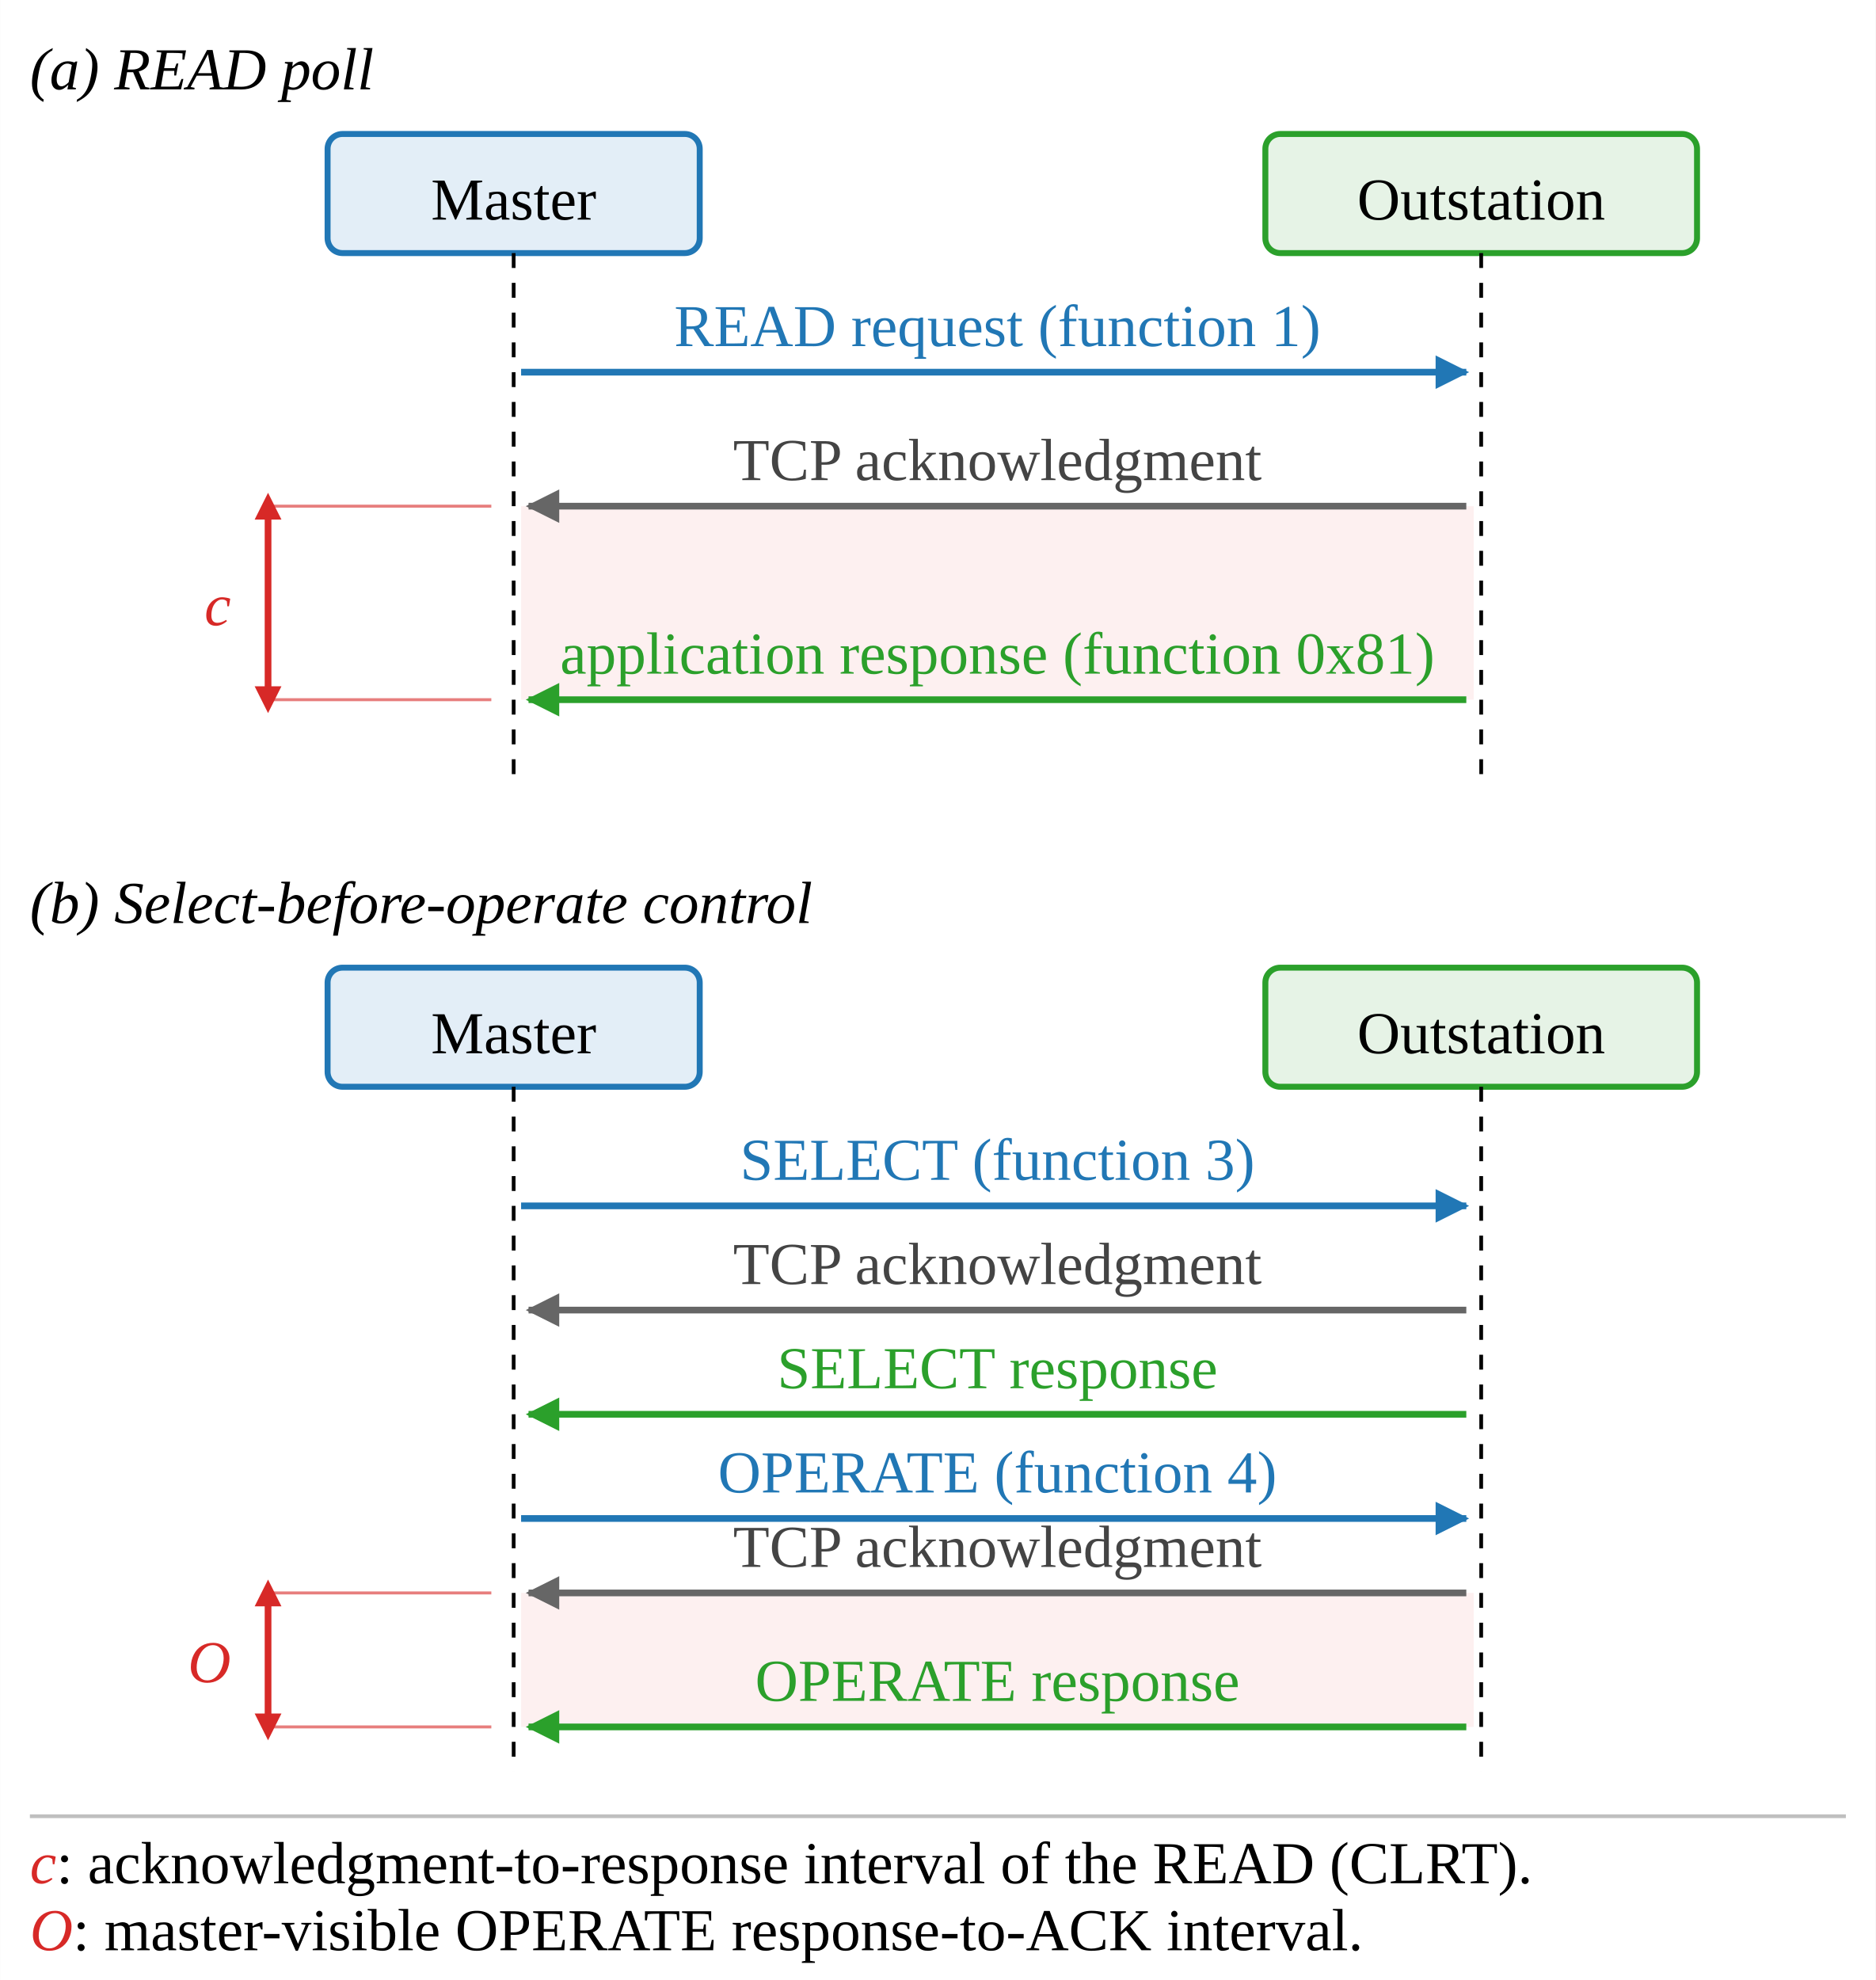
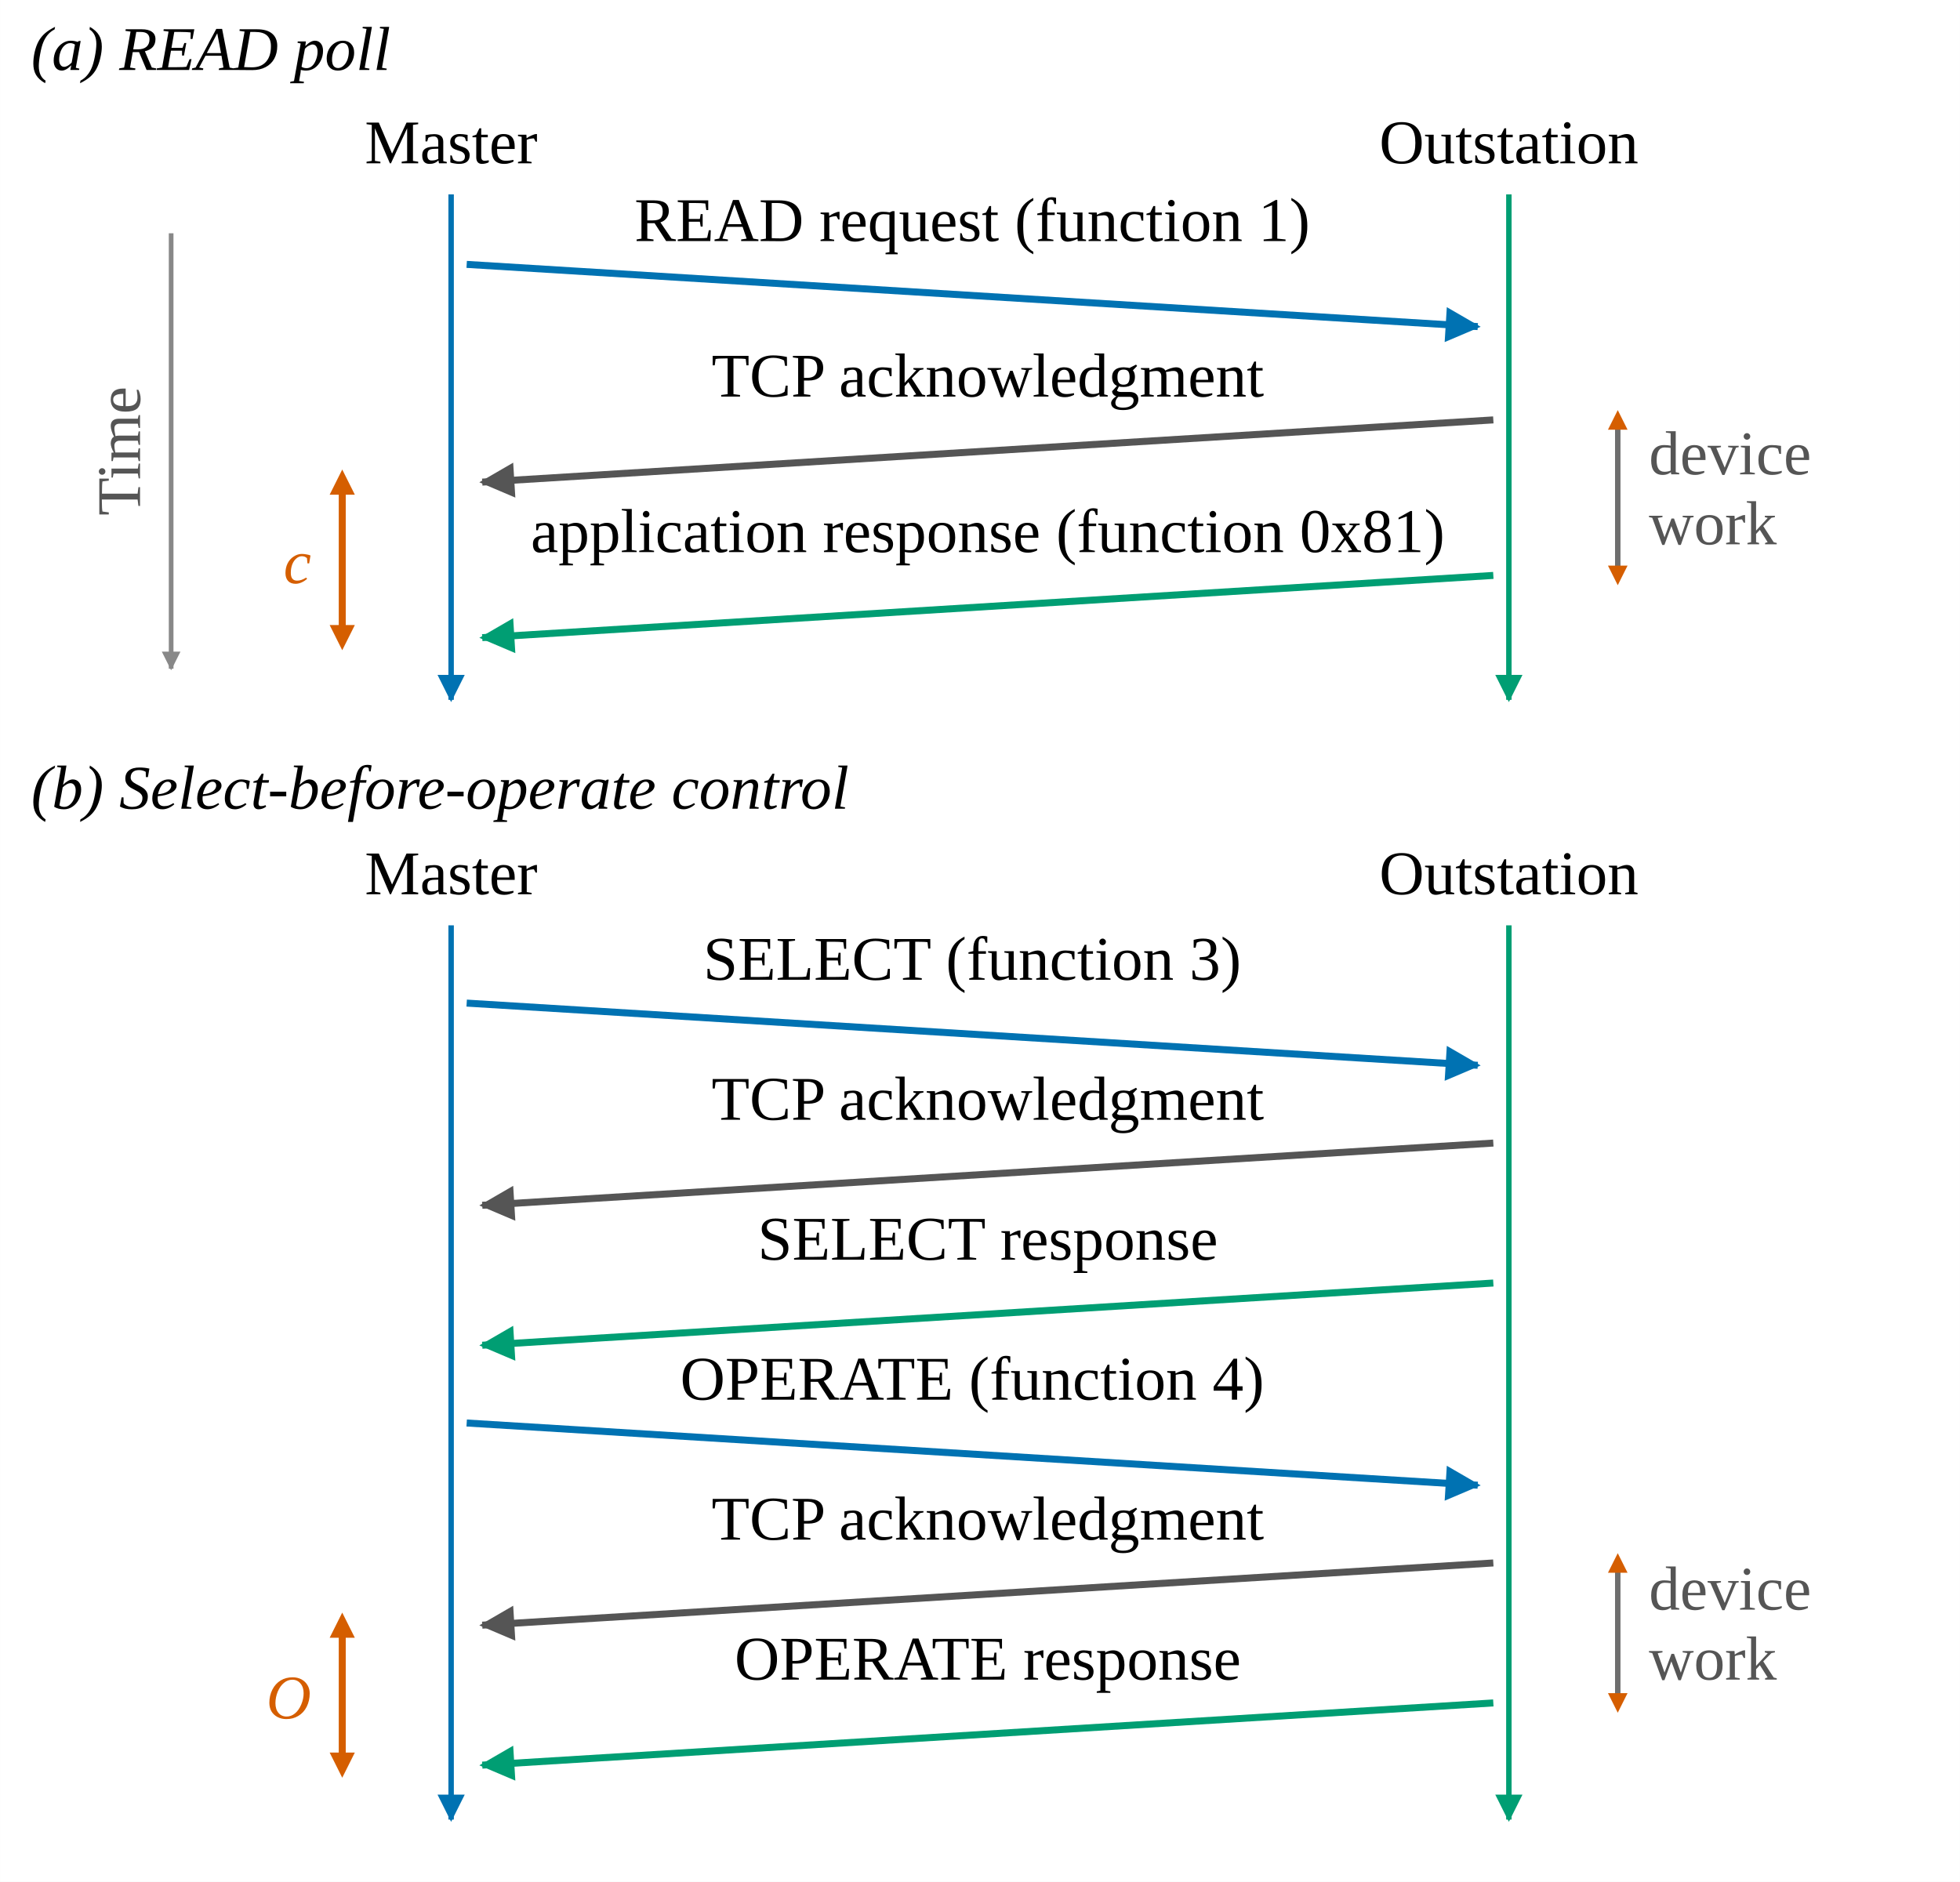
- <svg xmlns="http://www.w3.org/2000/svg" viewBox="0 0 252 266" width="3.5in" height="3.694in" role="img" aria-labelledby="lad-title lad-desc">
+ <svg xmlns="http://www.w3.org/2000/svg" viewBox="0 0 252 242" width="3.5in" height="3.361in" role="img" aria-labelledby="lad-title lad-desc">
  <defs>
-     <marker id="hB" viewBox="0 0 6 6" refX="5.5" refY="3" markerWidth="5" markerHeight="5" orient="auto-start-reverse">
-       <path d="M0,0 L6,3 L0,6 z" fill="#2177B5" />
+     <marker id="hB" viewBox="0 0 6 6" refX="5.5" refY="3" markerWidth="5" markerHeight="5" orient="auto">
+       <path d="M0,0 L6,3 L0,6 z" fill="#0072B2" />
    </marker>
-     <marker id="hG" viewBox="0 0 6 6" refX="5.5" refY="3" markerWidth="5" markerHeight="5" orient="auto-start-reverse">
-       <path d="M0,0 L6,3 L0,6 z" fill="#2BA02B" />
+     <marker id="hG" viewBox="0 0 6 6" refX="5.5" refY="3" markerWidth="5" markerHeight="5" orient="auto">
+       <path d="M0,0 L6,3 L0,6 z" fill="#009E73" />
    </marker>
-     <marker id="hK" viewBox="0 0 6 6" refX="5.5" refY="3" markerWidth="5" markerHeight="5" orient="auto-start-reverse">
-       <path d="M0,0 L6,3 L0,6 z" fill="#666666" />
+     <marker id="hK" viewBox="0 0 6 6" refX="5.5" refY="3" markerWidth="5" markerHeight="5" orient="auto">
+       <path d="M0,0 L6,3 L0,6 z" fill="#555555" />
    </marker>
-     <marker id="hR" viewBox="0 0 6 6" refX="3" refY="3" markerWidth="4" markerHeight="4" orient="auto-start-reverse">
-       <path d="M0,0 L6,3 L0,6 z" fill="#D72927" />
+     <marker id="hR" viewBox="0 0 6 6" refX="3" refY="3" markerWidth="3.6" markerHeight="3.6" orient="auto-start-reverse">
+       <path d="M0,0 L6,3 L0,6 z" fill="#D55E00" />
+     </marker>
+     <marker id="hT" viewBox="0 0 6 6" refX="5.5" refY="3" markerWidth="4" markerHeight="4" orient="auto">
+       <path d="M0,0 L6,3 L0,6 z" fill="#888888" />
    </marker>
  </defs>
-   <rect width="252" height="266" fill="#ffffff" />
+   <rect width="252" height="242" fill="#ffffff" />
  <g font-family="Times New Roman, Times, serif" font-size="8" fill="#000000">
-     <text x="4" y="12" font-style="italic">(a) READ poll</text>
-     <rect x="44" y="18" width="50" height="16" rx="2" fill="#E3EEF7" stroke="#2177B5" stroke-width="0.8" />
-     <text x="69" y="29.5" text-anchor="middle">Master</text>
-     <rect x="170" y="18" width="58" height="16" rx="2" fill="#E6F3E6" stroke="#2BA02B" stroke-width="0.8" />
-     <text x="199" y="29.5" text-anchor="middle">Outstation</text>
-     <line x1="69" y1="34" x2="69" y2="104" stroke="#000000" stroke-width="0.5" stroke-dasharray="2,2" />
-     <line x1="199" y1="34" x2="199" y2="104" stroke="#000000" stroke-width="0.5" stroke-dasharray="2,2" />
-     <rect x="70" y="68" width="128" height="26" fill="#D72927" fill-opacity="0.07" />
-     <line x1="70" y1="50" x2="197" y2="50" stroke="#2177B5" stroke-width="0.9" marker-end="url(#hB)" />
-     <text x="134" y="46.5" text-anchor="middle" fill="#2177B5">READ request (function 1)</text>
-     <line x1="197" y1="68" x2="71" y2="68" stroke="#666666" stroke-width="0.9" marker-end="url(#hK)" />
-     <text x="134" y="64.5" text-anchor="middle" fill="#444444">TCP acknowledgment</text>
-     <line x1="197" y1="94" x2="71" y2="94" stroke="#2BA02B" stroke-width="0.9" marker-end="url(#hG)" />
-     <text x="134" y="90.5" text-anchor="middle" fill="#2BA02B">application response (function 0x81)</text>
-     <line x1="36" y1="68" x2="36" y2="94" stroke="#D72927" stroke-width="0.9" marker-start="url(#hR)" marker-end="url(#hR)" />
-     <line x1="36" y1="68" x2="66" y2="68" stroke="#D72927" stroke-width="0.4" stroke-opacity="0.6" />
-     <line x1="36" y1="94" x2="66" y2="94" stroke="#D72927" stroke-width="0.4" stroke-opacity="0.6" />
-     <text x="31" y="84" text-anchor="end" font-style="italic" fill="#D72927">c</text>
-     <text x="4" y="124" font-style="italic">(b) Select-before-operate control</text>
-     <rect x="44" y="130" width="50" height="16" rx="2" fill="#E3EEF7" stroke="#2177B5" stroke-width="0.8" />
-     <text x="69" y="141.5" text-anchor="middle">Master</text>
-     <rect x="170" y="130" width="58" height="16" rx="2" fill="#E6F3E6" stroke="#2BA02B" stroke-width="0.8" />
-     <text x="199" y="141.5" text-anchor="middle">Outstation</text>
-     <line x1="69" y1="146" x2="69" y2="238" stroke="#000000" stroke-width="0.5" stroke-dasharray="2,2" />
-     <line x1="199" y1="146" x2="199" y2="238" stroke="#000000" stroke-width="0.5" stroke-dasharray="2,2" />
-     <rect x="70" y="214" width="128" height="18" fill="#D72927" fill-opacity="0.07" />
-     <line x1="70" y1="162" x2="197" y2="162" stroke="#2177B5" stroke-width="0.9" marker-end="url(#hB)" />
-     <text x="134" y="158.5" text-anchor="middle" fill="#2177B5">SELECT (function 3)</text>
-     <line x1="197" y1="176" x2="71" y2="176" stroke="#666666" stroke-width="0.9" marker-end="url(#hK)" />
-     <text x="134" y="172.5" text-anchor="middle" fill="#444444">TCP acknowledgment</text>
-     <line x1="197" y1="190" x2="71" y2="190" stroke="#2BA02B" stroke-width="0.9" marker-end="url(#hG)" />
-     <text x="134" y="186.5" text-anchor="middle" fill="#2BA02B">SELECT response</text>
-     <line x1="70" y1="204" x2="197" y2="204" stroke="#2177B5" stroke-width="0.9" marker-end="url(#hB)" />
-     <text x="134" y="200.5" text-anchor="middle" fill="#2177B5">OPERATE (function 4)</text>
-     <line x1="197" y1="214" x2="71" y2="214" stroke="#666666" stroke-width="0.9" marker-end="url(#hK)" />
-     <text x="134" y="210.5" text-anchor="middle" fill="#444444">TCP acknowledgment</text>
-     <line x1="197" y1="232" x2="71" y2="232" stroke="#2BA02B" stroke-width="0.9" marker-end="url(#hG)" />
-     <text x="134" y="228.5" text-anchor="middle" fill="#2BA02B">OPERATE response</text>
-     <line x1="36" y1="214" x2="36" y2="232" stroke="#D72927" stroke-width="0.9" marker-start="url(#hR)" marker-end="url(#hR)" />
-     <line x1="36" y1="214" x2="66" y2="214" stroke="#D72927" stroke-width="0.4" stroke-opacity="0.6" />
-     <line x1="36" y1="232" x2="66" y2="232" stroke="#D72927" stroke-width="0.4" stroke-opacity="0.6" />
-     <text x="31" y="226" text-anchor="end" font-style="italic" fill="#D72927">O</text>
-     <line x1="4" y1="244" x2="248" y2="244" stroke="#000000" stroke-opacity="0.25" stroke-width="0.5" />
-     <text x="4" y="253">
-       <tspan fill="#D72927" font-style="italic">c</tspan>: acknowledgment-to-response interval of the READ (CLRT).</text>
-     <text x="4" y="262">
-       <tspan fill="#D72927" font-style="italic">O</tspan>: master-visible OPERATE response-to-ACK interval.</text>
+     <text x="4" y="9" font-style="italic">(a) READ poll</text>
+     <text x="58" y="21" text-anchor="middle">Master</text>
+     <text x="194" y="21" text-anchor="middle">Outstation</text>
+     <line x1="58" y1="25" x2="58" y2="90" stroke="#0072B2" stroke-width="0.7" marker-end="url(#hB)" />
+     <line x1="194" y1="25" x2="194" y2="90" stroke="#009E73" stroke-width="0.7" marker-end="url(#hG)" />
+     <line x1="22" y1="30" x2="22" y2="86" stroke="#888888" stroke-width="0.6" marker-end="url(#hT)" />
+     <text x="18" y="58" text-anchor="middle" transform="rotate(-90 18 58)" fill="#555555">Time</text>
+     <line x1="60" y1="34" x2="190" y2="42" stroke="#0072B2" stroke-width="0.9" marker-end="url(#hB)" />
+     <text x="125" y="31" text-anchor="middle">READ request (function 1)</text>
+     <line x1="192" y1="54" x2="62" y2="62" stroke="#555555" stroke-width="0.9" marker-end="url(#hK)" />
+     <text x="127" y="51" text-anchor="middle">TCP acknowledgment</text>
+     <line x1="192" y1="74" x2="62" y2="82" stroke="#009E73" stroke-width="0.9" marker-end="url(#hG)" />
+     <text x="127" y="71" text-anchor="middle">application response (function 0x81)</text>
+     <line x1="44" y1="62" x2="44" y2="82" stroke="#D55E00" stroke-width="0.9" marker-start="url(#hR)" marker-end="url(#hR)" />
+     <text x="40" y="75" text-anchor="end" font-style="italic" fill="#D55E00">c</text>
+     <line x1="208" y1="54" x2="208" y2="74" stroke="#555555" stroke-width="0.7" marker-start="url(#hR)" marker-end="url(#hR)" stroke-opacity="0.85" />
+     <text x="212" y="61" fill="#555555">device</text>
+     <text x="212" y="70" fill="#555555">work</text>
+     <text x="4" y="104" font-style="italic">(b) Select-before-operate control</text>
+     <text x="58" y="115" text-anchor="middle">Master</text>
+     <text x="194" y="115" text-anchor="middle">Outstation</text>
+     <line x1="58" y1="119" x2="58" y2="234" stroke="#0072B2" stroke-width="0.7" marker-end="url(#hB)" />
+     <line x1="194" y1="119" x2="194" y2="234" stroke="#009E73" stroke-width="0.7" marker-end="url(#hG)" />
+     <line x1="60" y1="129" x2="190" y2="137" stroke="#0072B2" stroke-width="0.9" marker-end="url(#hB)" />
+     <text x="125" y="126" text-anchor="middle">SELECT (function 3)</text>
+     <line x1="192" y1="147" x2="62" y2="155" stroke="#555555" stroke-width="0.9" marker-end="url(#hK)" />
+     <text x="127" y="144" text-anchor="middle">TCP acknowledgment</text>
+     <line x1="192" y1="165" x2="62" y2="173" stroke="#009E73" stroke-width="0.9" marker-end="url(#hG)" />
+     <text x="127" y="162" text-anchor="middle">SELECT response</text>
+     <line x1="60" y1="183" x2="190" y2="191" stroke="#0072B2" stroke-width="0.9" marker-end="url(#hB)" />
+     <text x="125" y="180" text-anchor="middle">OPERATE (function 4)</text>
+     <line x1="192" y1="201" x2="62" y2="209" stroke="#555555" stroke-width="0.9" marker-end="url(#hK)" />
+     <text x="127" y="198" text-anchor="middle">TCP acknowledgment</text>
+     <line x1="192" y1="219" x2="62" y2="227" stroke="#009E73" stroke-width="0.9" marker-end="url(#hG)" />
+     <text x="127" y="216" text-anchor="middle">OPERATE response</text>
+     <line x1="44" y1="209" x2="44" y2="227" stroke="#D55E00" stroke-width="0.9" marker-start="url(#hR)" marker-end="url(#hR)" />
+     <text x="40" y="221" text-anchor="end" font-style="italic" fill="#D55E00">O</text>
+     <line x1="208" y1="201" x2="208" y2="219" stroke="#555555" stroke-width="0.7" marker-start="url(#hR)" marker-end="url(#hR)" stroke-opacity="0.85" />
+     <text x="212" y="207" fill="#555555">device</text>
+     <text x="212" y="216" fill="#555555">work</text>
  </g>
</svg>
